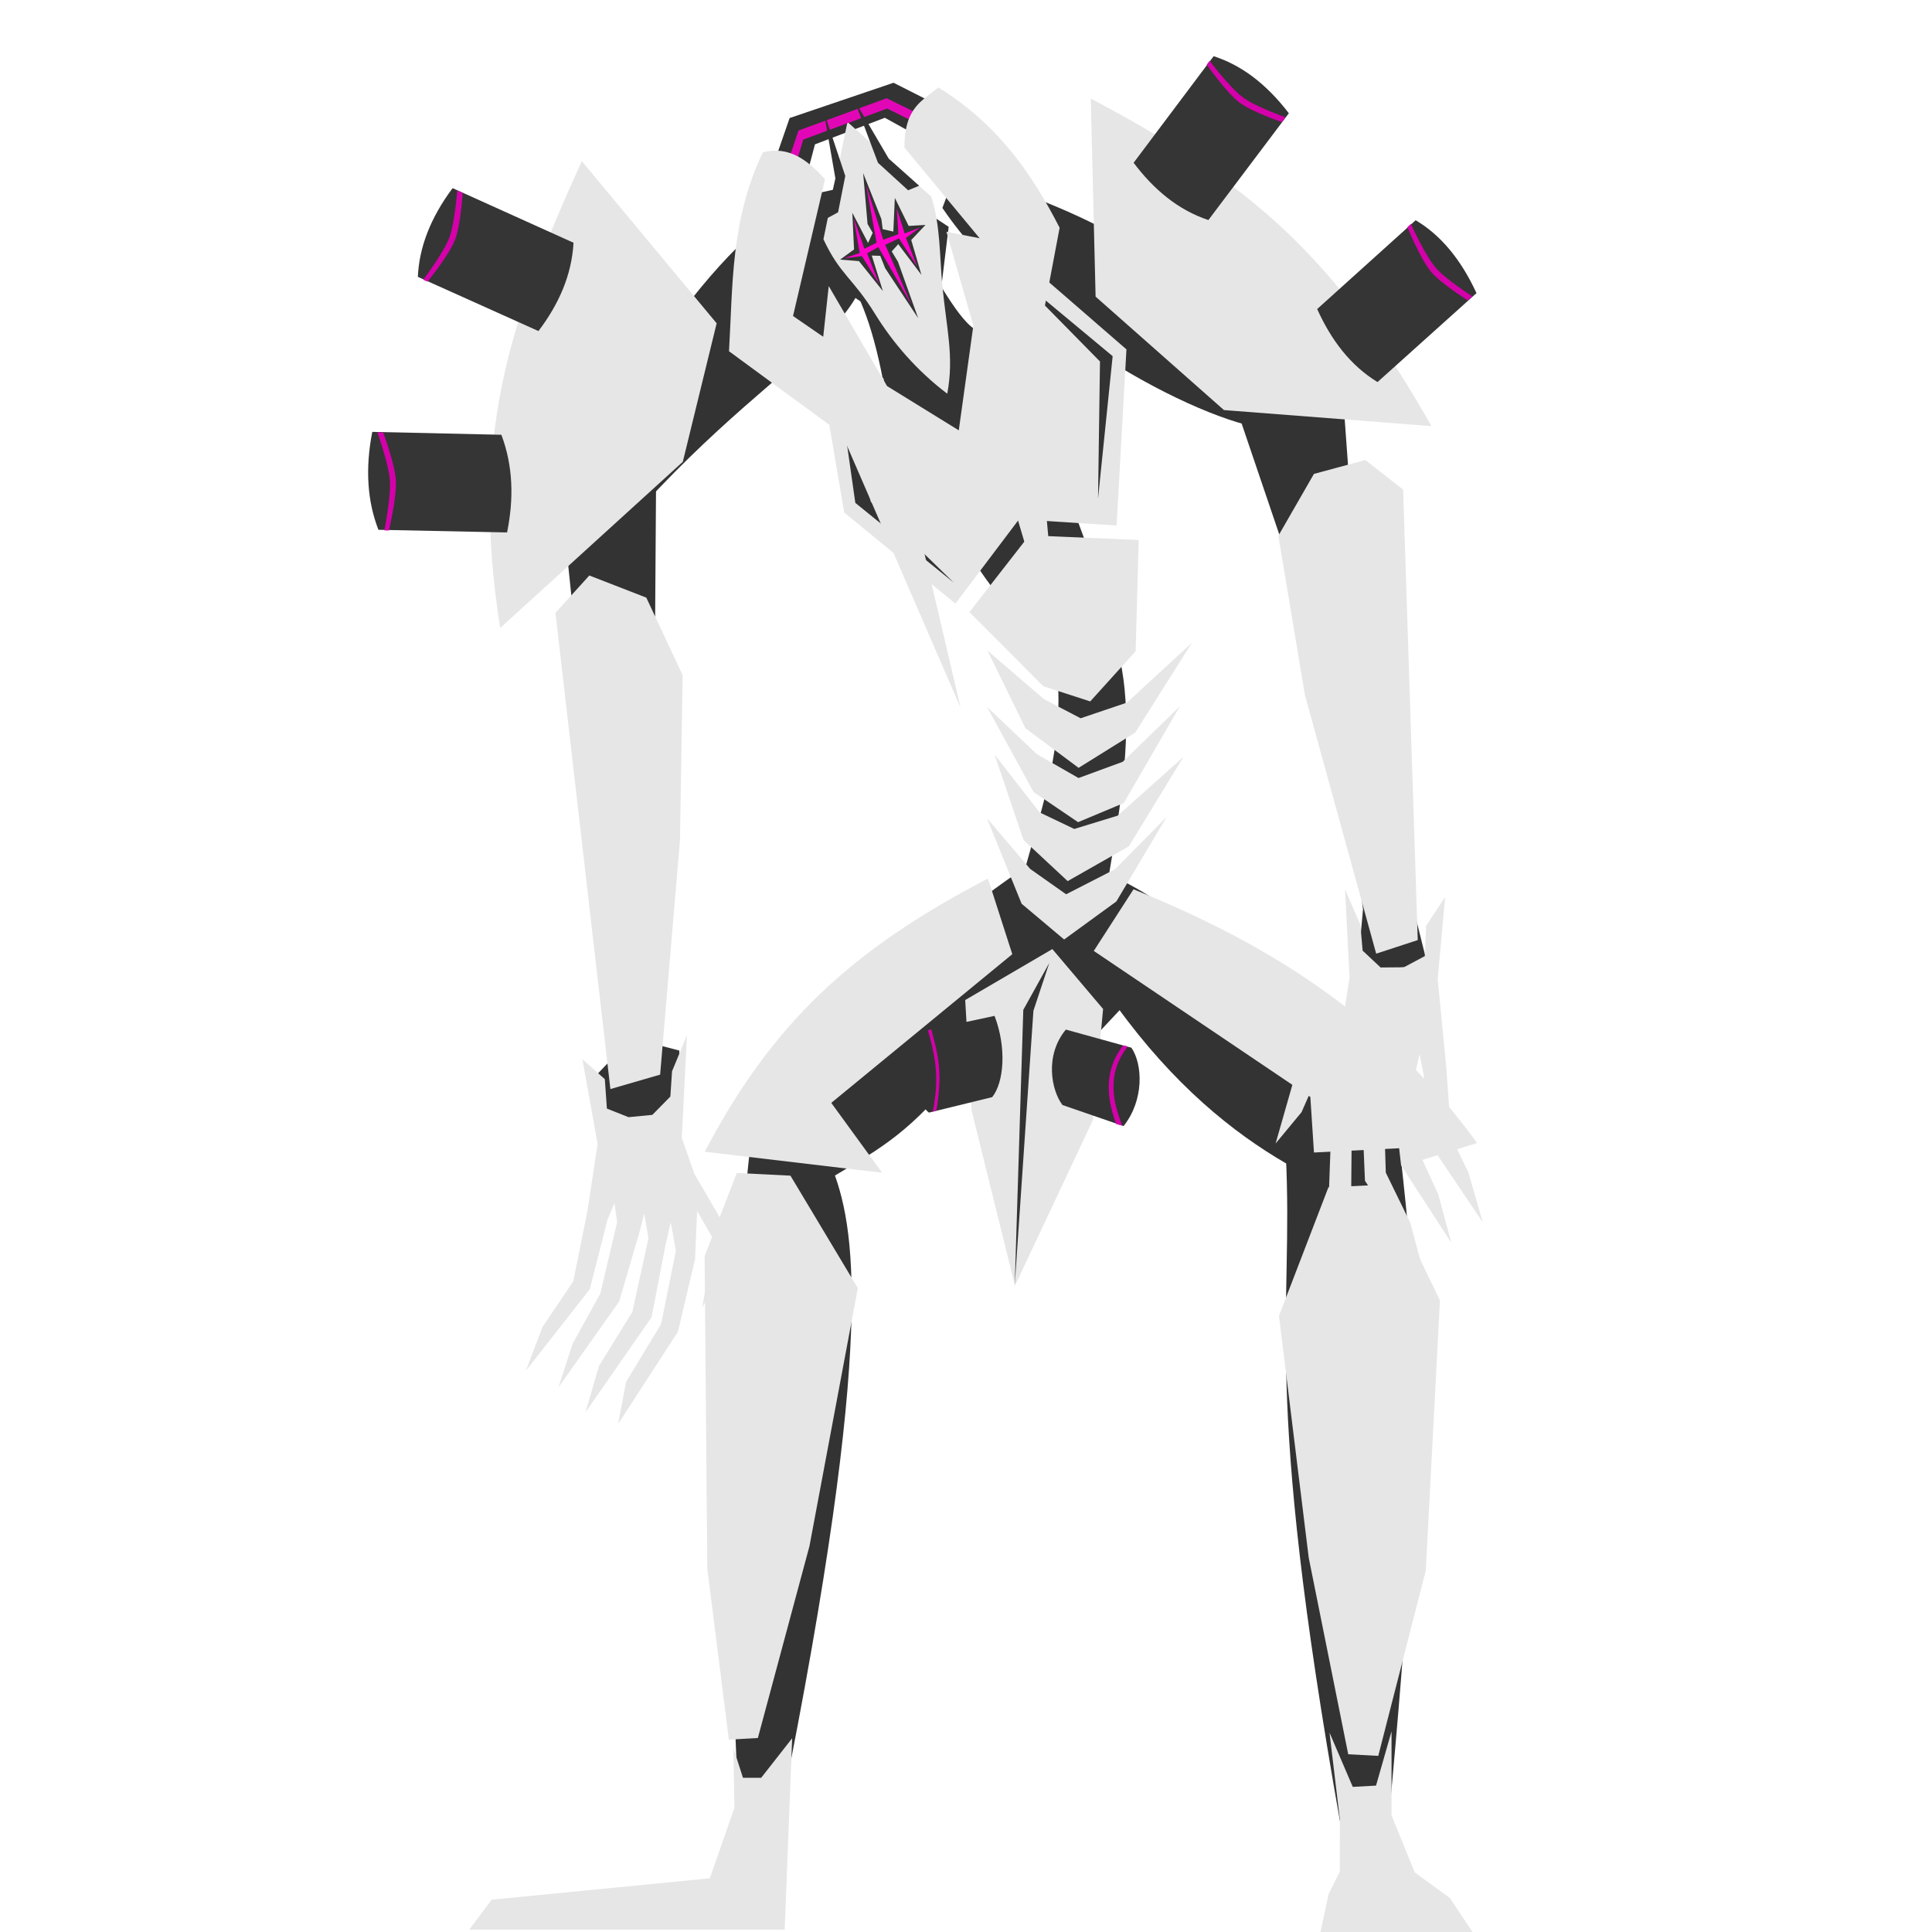
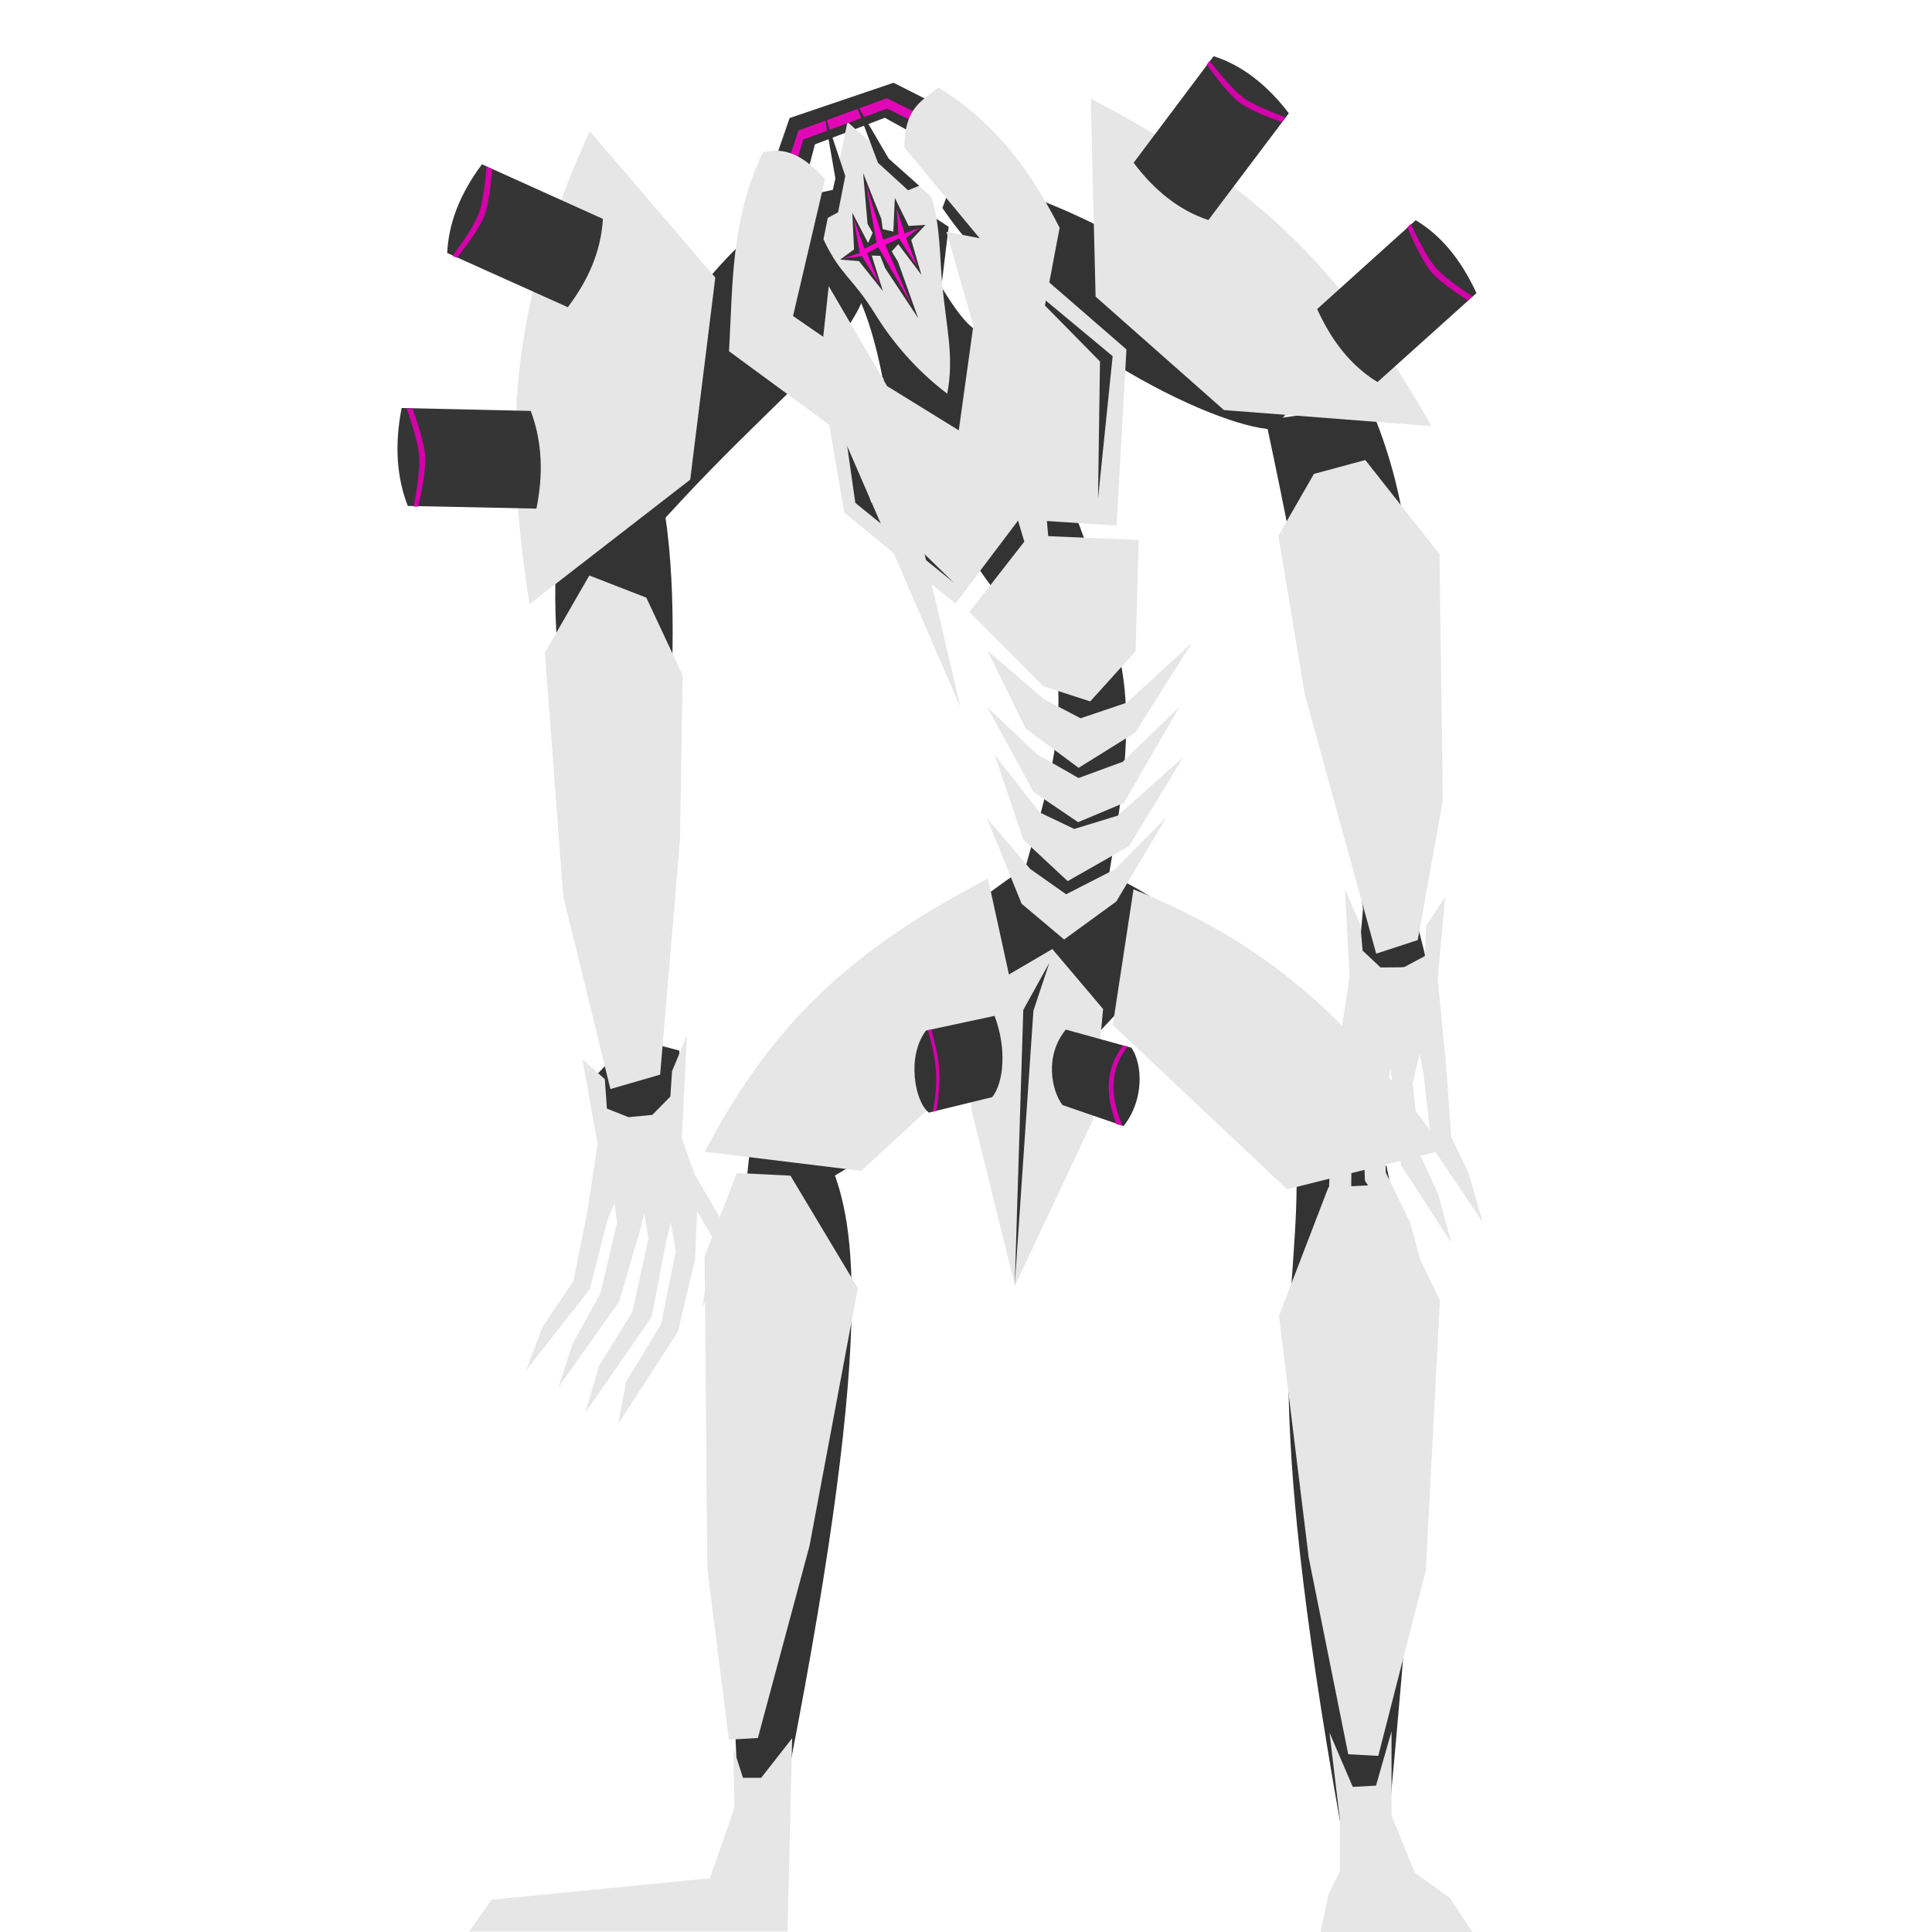
<svg xmlns="http://www.w3.org/2000/svg" width="1000mm" height="1000mm" viewBox="0 0 1000 1000" version="1.1" id="svg1">
  <defs id="defs1" />
  <g id="layer1" transform="translate(99.08821)">
    <path style="fill:#333333;stroke-width:0.825" d="m 347.02,87.846 -18.35,56.216 55.421,37.573 7.853,-64.232 z" id="path1" />
    <path style="fill:#333333;stroke-width:0.825" d="m 453.908,468.534 -51.718,37.748 29.309,68.791 58.173,-62.081 z" id="path1-9" />
    <path style="fill:#333333;stroke-width:0.825" d="m 442.132,273.188 -17.654,52.912 39.537,31.598 23.737,-47.204 z" id="path1-7" />
    <path style="fill:#333333;stroke-width:0.825" d="m 335.521,136.157 c 11.047,16.49 17.921,34.771 23.57,66.707 21.218,52.743 50.324,99.682 77.367,127.451 l 34.864,-22.641 C 459.461,267.002 445.977,232.258 405.738,170.607 395,164.076 381.823,135.692 368.155,116.5 Z" id="path2" />
-     <path style="fill:#333333;stroke-width:0.825" d="m 535.383,195.07 43.475,128.112 22.449,-45.679 -4.917,-67.882 z" id="path1-7-3" />
+     <path style="fill:#333333;stroke-width:0.825" d="m 556.057,217.467 c 20.269,94.574 32.622,173.131 59.908,271.213 l 17.996,-0.409 c -12.514,-92.884 16.518,-185.767 -24.213,-278.651 z" id="path1-7-3" />
    <path style="fill:#333333;stroke-width:0.825" d="m 388.694,107.626 c 45.102,66.435 140.247,113.604 171.198,114.631 l 12.76,-15.331 C 525.56,141.2 471.331,111.007 395.775,88.803 Z" id="path2-8" />
    <path style="fill:#333333;stroke-width:0.825" d="m 445.99,333.166 c 12.202,63.589 -19.077,106.978 -26.307,173.419 l 45.72,7.914 c 8.29,-71.233 29.738,-135.738 10.935,-188.51 z" id="path2-0" />
    <path style="fill:#333333;stroke-width:0.825" d="M 446.448,438.858 C 304.153,532.246 305.532,593.944 295.273,611.208 l 16.196,10.942 c 52.981,-36.414 69.794,-23.533 154.479,-178.244 z" id="path2-0-9" />
    <path style="fill:#333333;stroke-width:0.825" d="M 617.319,604.578 C 565.169,550.767 554.085,481.233 455.631,444.282 l -14.026,13.589 c 54.518,111.658 122.758,147.657 167.49,164.059 z" id="path2-0-9-7" />
    <path style="fill:#333333;stroke-width:1" d="m 331.008,602.983 c 12.425,30.905 24.026,86.686 -26.024,335.094 l -21.417,1.428 c -8.718,-149.441 -1.005,-297.717 6.735,-354.135 z" id="path3" />
-     <path style="fill:#e6e6e6;stroke-width:0.825" d="m 265.685,596.128 91.82,10.883 -26.333,-36.165 93.699,-76.96 -12.596,-39.144 c -71.837,37.363 -112.091,75.778 -146.59,141.387 z" id="path9" />
+     <path style="fill:#e6e6e6;stroke-width:0.825" d="m 265.685,596.128 81.002,9.899 82.117,-75.757 -16.529,-75.529 c -71.837,37.363 -112.091,75.778 -146.59,141.387 z" id="path9" />
+     <path style="fill:#333333;stroke-width:1" d="m 572.044,613.635 c -0.495,66.586 -18.235,100.321 22.675,330.395 l 24.957,-1.901 C 639.781,728.434 637.988,694.452 618.516,603.37 Z" id="path4" />
    <path style="fill:#e6e6e6;stroke-width:0.825" d="m 445.607,491.236 -45.106,26.383 3.332,57.258 22.417,90.617 40.298,-85.676 5.324,-57.566 z" id="path10" />
-     <path style="fill:#e6e6e6;stroke-width:0.825" d="m 467.056,492.199 20.566,-31.901 c 76.389,30.799 133.116,69.835 177.843,131.341 l -83.098,25.536 -3.222,-49.385 z" id="path11" />
+     <path style="fill:#e6e6e6;stroke-width:0.825" d="m 476.89,530.551 10.732,-70.253 c 76.389,30.799 116.275,73.28 161.003,134.786 l -81.549,20.507 z" id="path11" />
    <path style="display:inline;fill:#333333;stroke-width:0.825" d="m 580.021,262.499 26.377,208.152 -2.9,32.331 36.313,-3.514 -6.478,-25.914 -38.015,-222.301 z" id="path2-4" />
-     <path style="fill:#333333;stroke-width:0.825" d="M 323.445,100.129 C 281.967,110.063 206.754,215.299 207.288,260.35 L 225.69,270.462 C 315.534,168.95 372.523,168.896 342.053,96.045 Z" id="path2-4-5" />
+     <path style="fill:#333333;stroke-width:0.825" d="m 323.445,100.129 c -41.478,9.934 -116.691,115.17 -116.157,160.222 l 29.755,16.923 C 326.887,175.761 372.523,168.896 342.053,96.045 Z" id="path2-4-5" />
    <path style="fill:#333333;stroke-width:0.825" d="m 252.523,543.774 -24.63,-6.492 -20.562,21.551 10.542,62.882 33.944,-10.674 z" id="path1-7-5-9-7" />
-     <path style="fill:#333333;stroke-width:0.825" d="m 192.119,264.772 27.604,265.507 18.851,-2.025 1.968,-285.581 z" id="path2-4-5-5" />
+     <path style="fill:#333333;stroke-width:0.825" d="m 192.119,264.772 c -14.99,76.407 18.402,177.005 27.604,265.507 l 18.851,-2.025 c 0.656,-95.194 21.969,-205.143 1.968,-285.581 z" id="path2-4-5-5" />
    <path style="fill:#e6e6e6;stroke-width:0.825" d="m 451.703,486.281 -22.007,-18.512 -18.009,-44.371 22.441,26.36 18.603,13.12 25.333,-12.973 26.723,-27.099 -26.071,43.803 z" id="path18" />
    <path style="fill:#e6e6e6;stroke-width:0.845" d="m 459.195,397.431 -27.487,-20.467 -19.706,-40.236 29.223,25.118 19.021,9.929 24.007,-8.124 33.537,-30.883 -29.272,46.404 z" id="path18-0" />
    <path style="fill:#e6e6e6;stroke-width:0.825" d="m 465.211,363.052 -24.268,-7.863 -38.26,-38.378 30.949,-39.718 56.672,2.403 -1.592,57.574 z" id="path28" />
    <path style="fill:#e6e6e6;stroke-width:0.825" d="m 453.537,456.062 -22.872,-21.311 -14.992,-44.237 23.357,29.992 17.92,8.564 22.48,-6.897 34.059,-30.418 -28.283,46.296 z" id="path18-8" />
    <path style="fill:#333333;fill-opacity:1;stroke-width:1.098" d="m 299.803,89.437 17.326,6.472 5.607,-21.196 36.164,-13.755 18.275,10.097 9.256,-16.569 -23.022,-11.65 -53.786,18.254 z" id="path42" />
    <path style="fill:#e6e6e6;stroke-width:0.825" d="m 339.55,63.136 43.367,38.636 c 4.771,14.45 4.384,31.777 5.688,45.383 2.267,23.645 6.212,37.191 2.607,56.64 -15.782,-11.966 -28.247,-26.526 -37.216,-41.075 -11.792,-19.128 -18.284,-20.433 -26.873,-38.883 z" id="path27" />
    <path style="fill:#e6e6e6;stroke-width:0.825" d="m 458.922,425.552 -23.062,-15.641 -24.045,-43.974 25.817,24.438 21.529,12.331 22.895,-8.419 29.561,-28.728 -29.04,50.089 z" id="path18-8-2" />
    <path style="fill:#e207b6;fill-opacity:1;stroke-width:1.098" d="m 308.646,84.155 5.572,-16.589 45.624,-16.716 18.575,9.118 -2.206,4.179 -16.137,-7.978 -43.418,16.083 -4.063,13.677 z" id="path43" />
    <path style="fill:#e6e6e6;stroke-width:0.825" d="m 329.861,148.078 -4.642,42.797 12.66,74.425 57.544,47.128 32.947,-43.661 50.487,3.235 5.103,-91.169 -63.574,-55.111 -29.594,-5.749 13.927,48.546 -7.544,54.223 -37.138,-22.923 z" id="path29" />
    <path style="fill:#333333;fill-opacity:1;stroke-width:1.098" d="m 469.251,258.094 1.009,-70.995 -44.398,-45.129 50.956,42.377 z" id="path45" />
    <path style="fill:#333333;fill-opacity:1;stroke-width:1.098" d="m 394.582,301.571 -50.956,-41.276 -10.595,-74.297 18.667,73.747 z" id="path46" />
    <path style="fill:#e6e6e6;stroke-width:0.825" d="m 327.949,92.765 -16.567,70.803 46.779,32.183 29.724,126.886 10.233,43.684 -61.397,-141.605 -58.474,-42.911 c 2.008,-34.108 0.779,-68.03 17.542,-102.986 13.546,-3.444 23.244,4.132 32.16,13.946 z" id="path19" />
    <path style="fill:#e6e6e6;stroke-width:0.825" d="m 449.373,117.886 -13.706,72.568 13.555,150.948 -45.937,-154.686 12.524,-53.947 -46.779,-56.408 c 0.003,-21.298 9.793,-24.295 17.542,-31.11 31.061,19.19 48.657,45.057 62.801,72.636 z" id="path20" />
-     <path style="fill:#e6e6e6;stroke-width:0.825" d="m 202.042,83.392 69.807,83.945 -17.526,71.712 -94.516,85.989 c -15.597,-98.397 4.476,-158.418 42.235,-241.645 z" id="path21" />
+     <path style="fill:#e6e6e6;stroke-width:0.825" d="m 206.153,67.876 64.995,75.764 -12.985,104.636 -83.162,64.417 C 159.403,214.297 168.394,151.103 206.153,67.876 Z" id="path21" />
    <path style="fill:#e6e6e6;stroke-width:0.825" d="m 465.495,51.015 2.495,102.519 66.432,58.716 107.411,8.311 C 592.73,133.94 549.103,95.16 465.495,51.015 Z" id="path22" />
-     <path style="fill:#e6e6e6;stroke-width:0.825" d="m 235.439,309.332 -29.498,-11.459 -17.524,19.339 28.43,246.48 25.747,-7.464 10.277,-121.449 1.377,-85.316 z" id="path24" />
-     <path style="display:inline;fill:#e6e6e6;stroke-width:0.825" d="m 627.159,253.408 7.572,233.171 -21.507,7.033 -36.888,-133.868 -13.745,-82.438 18.41,-32.013 26.589,-7.189 z" id="path25" />
+     <path style="fill:#e6e6e6;stroke-width:0.825" d="m 235.439,309.332 -29.498,-11.459 -23.013,39.926 9.51,125.998 24.41,99.896 25.747,-7.464 10.277,-121.449 1.377,-85.316 z" id="path24" />
+     <path style="display:inline;fill:#e6e6e6;stroke-width:0.825" d="m 645.996,286.799 1.699,127.609 -12.964,72.171 -21.507,7.033 -36.888,-133.868 -13.745,-82.438 18.41,-32.013 26.589,-7.189 z" id="path25" />
    <path style="fill:#e6e6e6;stroke-width:1" d="m 278.16,900.416 15.023,-0.835 26.707,-99.317 25.041,-133.532 -34.884,-58.209 -27.766,-1.388 -16.66,43.038 1.388,161.74 z" id="path7" />
    <path style="fill:#e6e6e6;stroke-width:0.825" d="m 213.968,558.569 1.071,15.229 11.211,4.454 12.321,-1.198 9.32,-9.483 0.867,-13.079 7.727,-18.684 -2.687,53.177 6.501,18.563 21.532,36.972 -17.414,32.176 3.592,-21.174 3.103,-12.446 -9.374,-16.262 -1.065,24.896 -8.867,37.611 -30.948,47.701 4.083,-21.724 18.158,-29.97 7.649,-37.938 -2.655,-14.682 -2.646,11.438 -7.305,37.681 -34.176,49.189 6.986,-24.012 17.281,-28 8.318,-38.12 -2.196,-12.727 -2.383,9.369 -10.591,36.13 -31.418,44.428 7.387,-22.677 14.293,-25.863 8.698,-36.935 -1.382,-9.867 -3.623,8.629 -9.15,35.928 -33.087,42.196 8.637,-22.705 15.904,-23.595 7.268,-36.058 5.331,-35.012 -7.887,-43.862 z" id="path26" />
-     <path style="fill:#333333;stroke-width:1" d="m 566.439,597.25 c 4.206,85.393 -12.629,116.706 28.28,346.78 l 24.957,-1.901 c 20.105,-213.696 14.833,-265.629 5.739,-347.815 z" id="path4" />
    <path style="display:inline;fill:#e6e6e6;stroke-width:0.827" d="m 639.091,479.13 -0.698,15.75 -10.837,5.784 -12.048,0.102 -9.309,-8.728 -1.144,-13.333 -7.964,-18.346 2.359,45.631 -4.447,28.43 -23.851,22.487 -9.992,34.969 13.435,-16.22 5.217,-11.872 14.761,-14.237 -4.213,23.367 -1.557,42.775 29.223,51.919 -5.228,-25.143 -12.481,-28.58 0.345,-40.016 6.821,-14.942 -1.71,13.205 1.643,39.02 29.911,45.795 -6.462,-24.052 -12.67,-25.949 -1.096,-35.879 3.685,-18.297 0.929,11.679 4.403,38.733 26.02,40.122 -6.769,-25.094 -9.341,-20.334 -3.886,-37.014 3.542,-15.318 2.122,10.785 4.175,37.137 26.415,39.195 -7.432,-25.767 -8.929,-18.442 -2.51,-35.836 -4.461,-45.877 3.856,-42.429 z" id="path26-80" />
    <path style="fill:#333333;stroke-width:0.989" d="m 335.758,134.362 7.206,-5.25 -0.891,-18.966 8.15,15.606 2.394,-5.235 -2.656,-4.592 -2.288,-26.327 9.449,23.804 0.661,5.209 5.513,1.26 0.787,-17.438 7.143,14.504 8.715,-0.514 -7.374,7.804 5.272,18.046 -11.992,-15.896 -3.387,3.765 3.239,5.325 10.469,29.249 -17.097,-25.901 -2.546,-6.394 -4.38,-0.148 5.74,18.374 -12.371,-15.496 z" id="path30-5" />
    <path style="fill:#ff00cc;stroke-width:0.845" d="m 337.751,133.681 8.14,-2.679 -3.091,-17.963 5.526,15.709 6.318,-3.107 -5.442,-29.929 8.878,28.385 7.846,-2.899 -0.864,-13.3 4.091,12.93 7.908,-3.016 -7.256,5.321 5.889,14.806 -9.501,-14.565 -7.101,3.338 13.472,30.749 -17.036,-29.569 -5.827,3.211 6.336,15.954 -9.008,-14.5 z" id="path30" />
    <path style="fill:#333333;stroke-width:1.169" d="m 452.589,532.913 33.93,9.371 c 5.838,8.503 6.727,27.045 -4.055,40.575 L 450.844,571.959 c -5.755,-7.583 -9.335,-25.626 1.745,-39.046 z" id="path35" />
    <path style="fill:#333333;stroke-width:1.209" d="m 415.685,525.813 -35.468,7.611 c -10.285,13.441 -5.693,37.199 1.516,42.462 l 32.74,-8.012 c 6.058,-7.537 7.58,-25.485 1.213,-42.062 z" id="path36" />
    <path style="fill:#d400aa;fill-opacity:1;stroke-width:1.209" d="m 381.152,533.231 c 5.952,19.874 4.772,29.671 2.612,42.179 l 1.814,-0.551 c 3.441,-20.801 0.709,-28.988 -2.596,-42.016 z" id="path37" />
    <path style="fill:#d400aa;fill-opacity:1;stroke-width:1.193" d="m 484.58,541.697 c -10.018,12.758 -8.62,26.613 -2.763,40.897 l -3.13,-0.756 c -5.452,-14.517 -5.969,-28.329 3.534,-40.706 z" id="path38" />
    <path style="fill:#333333;stroke-width:1.098" d="m 430.565,522.713 13.464,-24.304 -8.219,24.744 -9.67,141.926 z" id="path39" />
    <path style="fill:#333333;fill-opacity:1;stroke-width:1.098" d="m 334.703,109.883 3.726,-18.797 -11.177,-33.529 6.054,34.799 -4.657,20.829 z" id="path40" />
    <path style="fill:#333333;fill-opacity:1;stroke-width:1.098" d="M 376.662,96.137 360.912,82.098 343.081,51.697 355.348,84.258 370.955,98.495 Z" id="path41" />
-     <path style="fill:#333333;fill-opacity:0.987;stroke-width:1.098" d="m 96.784,274.224 66.587,1.372 c 3.507,-17.311 3.193,-34.232 -2.946,-50.56 l -66.824,-1.498 c -3.747,19.23 -2.515,36.042 3.184,50.686 z" id="path47" />
-     <path style="fill:#d400aa;fill-opacity:1;stroke-width:1.098" d="m 99.85,274.525 c 0,0 3.536,-17.311 2.847,-26.196 -0.646,-8.325 -6.478,-24.577 -6.478,-24.577 l 3.032,0.068 c 0,0 5.979,16.217 6.539,24.444 0.615,9.042 -3.581,26.314 -3.581,26.314 z" id="path48" />
-     <path style="fill:#333333;fill-opacity:0.987;stroke-width:1.098" d="m 117.192,143.29 62.42,28.064 c 10.489,-13.827 17.202,-28.853 18.16,-45.705 L 135.179,97.378 C 123.668,112.798 117.868,128.098 117.192,143.29 Z" id="path47-9" />
-     <path style="fill:#d400aa;fill-opacity:1;stroke-width:1.098" d="m 119.968,144.792 c 0,0 10.517,-13.816 13.546,-21.917 2.838,-7.59 4.054,-24.252 4.054,-24.252 l 2.84,1.283 c 0,0 -1.062,16.69 -3.942,24.159 -3.165,8.209 -14.289,21.724 -14.289,21.724 z" id="path48-0" />
+     <path style="fill:#333333;fill-opacity:0.987;stroke-width:1.098" d="m 111.977,261.879 66.587,1.372 c 3.507,-17.311 3.193,-34.232 -2.946,-50.56 l -66.824,-1.498 c -3.747,19.23 -2.515,36.042 3.184,50.686 z" id="path47" />
+     <path style="fill:#d400aa;fill-opacity:1;stroke-width:1.098" d="m 115.044,262.181 c 0,0 3.536,-17.311 2.847,-26.196 -0.646,-8.325 -6.478,-24.577 -6.478,-24.577 l 3.032,0.068 c 0,0 5.979,16.217 6.539,24.444 0.615,9.042 -3.581,26.314 -3.581,26.314 z" id="path48" />
+     <path style="fill:#333333;fill-opacity:0.987;stroke-width:1.098" d="m 132.385,130.945 62.42,28.064 c 10.489,-13.827 17.202,-28.853 18.16,-45.705 L 150.372,85.033 c -11.511,15.42 -17.311,30.72 -17.987,45.912 z" id="path47-9" />
+     <path style="fill:#d400aa;fill-opacity:1;stroke-width:1.098" d="m 135.161,132.447 c 0,0 10.517,-13.816 13.546,-21.917 2.838,-7.59 4.054,-24.252 4.054,-24.252 l 2.84,1.283 c 0,0 -1.062,16.69 -3.942,24.159 -3.165,8.209 -14.289,21.724 -14.289,21.724 z" id="path48-0" />
    <path style="fill:#333333;fill-opacity:0.987;stroke-width:1.098" d="m 529.08,29.086 -41.41,55.157 c 10.509,13.954 23.052,24.445 38.698,29.658 L 568.013,58.623 C 556.249,43.248 543.228,33.598 529.08,29.086 Z" id="path47-9-9" />
    <path style="fill:#d400aa;fill-opacity:1;stroke-width:1.098" d="m 526.999,31.475 c 0,0 10.491,13.979 17.396,19.046 6.469,4.748 21.873,10.17 21.873,10.17 l -1.889,2.508 c 0,0 -15.467,-5.276 -21.812,-10.035 -6.974,-5.23 -17.036,-19.739 -17.036,-19.739 z" id="path48-0-7" />
    <path style="fill:#333333;fill-opacity:0.987;stroke-width:1.098" d="m 633.652,113.992 -50.974,45.969 c 7.291,16.131 17.24,29.255 31.238,37.796 l 51.226,-46.038 c -8.212,-17.814 -18.79,-30.204 -31.489,-37.727 z" id="path47-9-9-8" />
    <path style="fill:#d400aa;fill-opacity:1;stroke-width:1.098" d="m 631.168,115.921 c 0,0 7.27,16.152 12.888,22.673 5.264,6.109 18.988,14.806 18.988,14.806 l -2.324,2.089 c 0,0 -13.814,-8.565 -18.957,-14.659 -5.653,-6.697 -12.403,-23.284 -12.403,-23.284 z" id="path48-0-7-6" />
-     <path style="fill:#e6e6e6;stroke-width:1" d="m 281.053,935.689 -12.727,36.52 -112.922,11.067 -11.62,15.493 h 163.275 l 3.873,-99.047 -16.047,20.473 h -9.407 l -4.98,-15.493 z" id="path5" />
+     <path style="fill:#e6e6e6;stroke-width:1" d="m 281.053,935.689 -12.727,36.52 -112.922,11.067 -11.62,16.476 h 164.749 l 2.399,-100.03 -16.047,20.473 h -9.407 l -4.98,-15.493 z" id="path5" />
    <path style="fill:#e6e6e6;stroke-width:1" d="m 594.415,941.613 -5.35,-44.807 12.038,28.088 12.038,-0.669 8.025,-28.088 v 43.469 l 12.018,29.577 18.148,13.193 11.748,17.622 -78.738,0.253 4.215,-19.824 5.839,-11.701 z" id="path6" />
    <path style="fill:#e6e6e6;stroke-width:1.017" d="m 614.302,908.84 -15.549,-0.835 -20.443,-101.717 -15.403,-125.185 25.591,-66.557 28.738,-1.388 28.987,59.92 -7.309,139.719 z" id="path7-9" />
  </g>
</svg>
